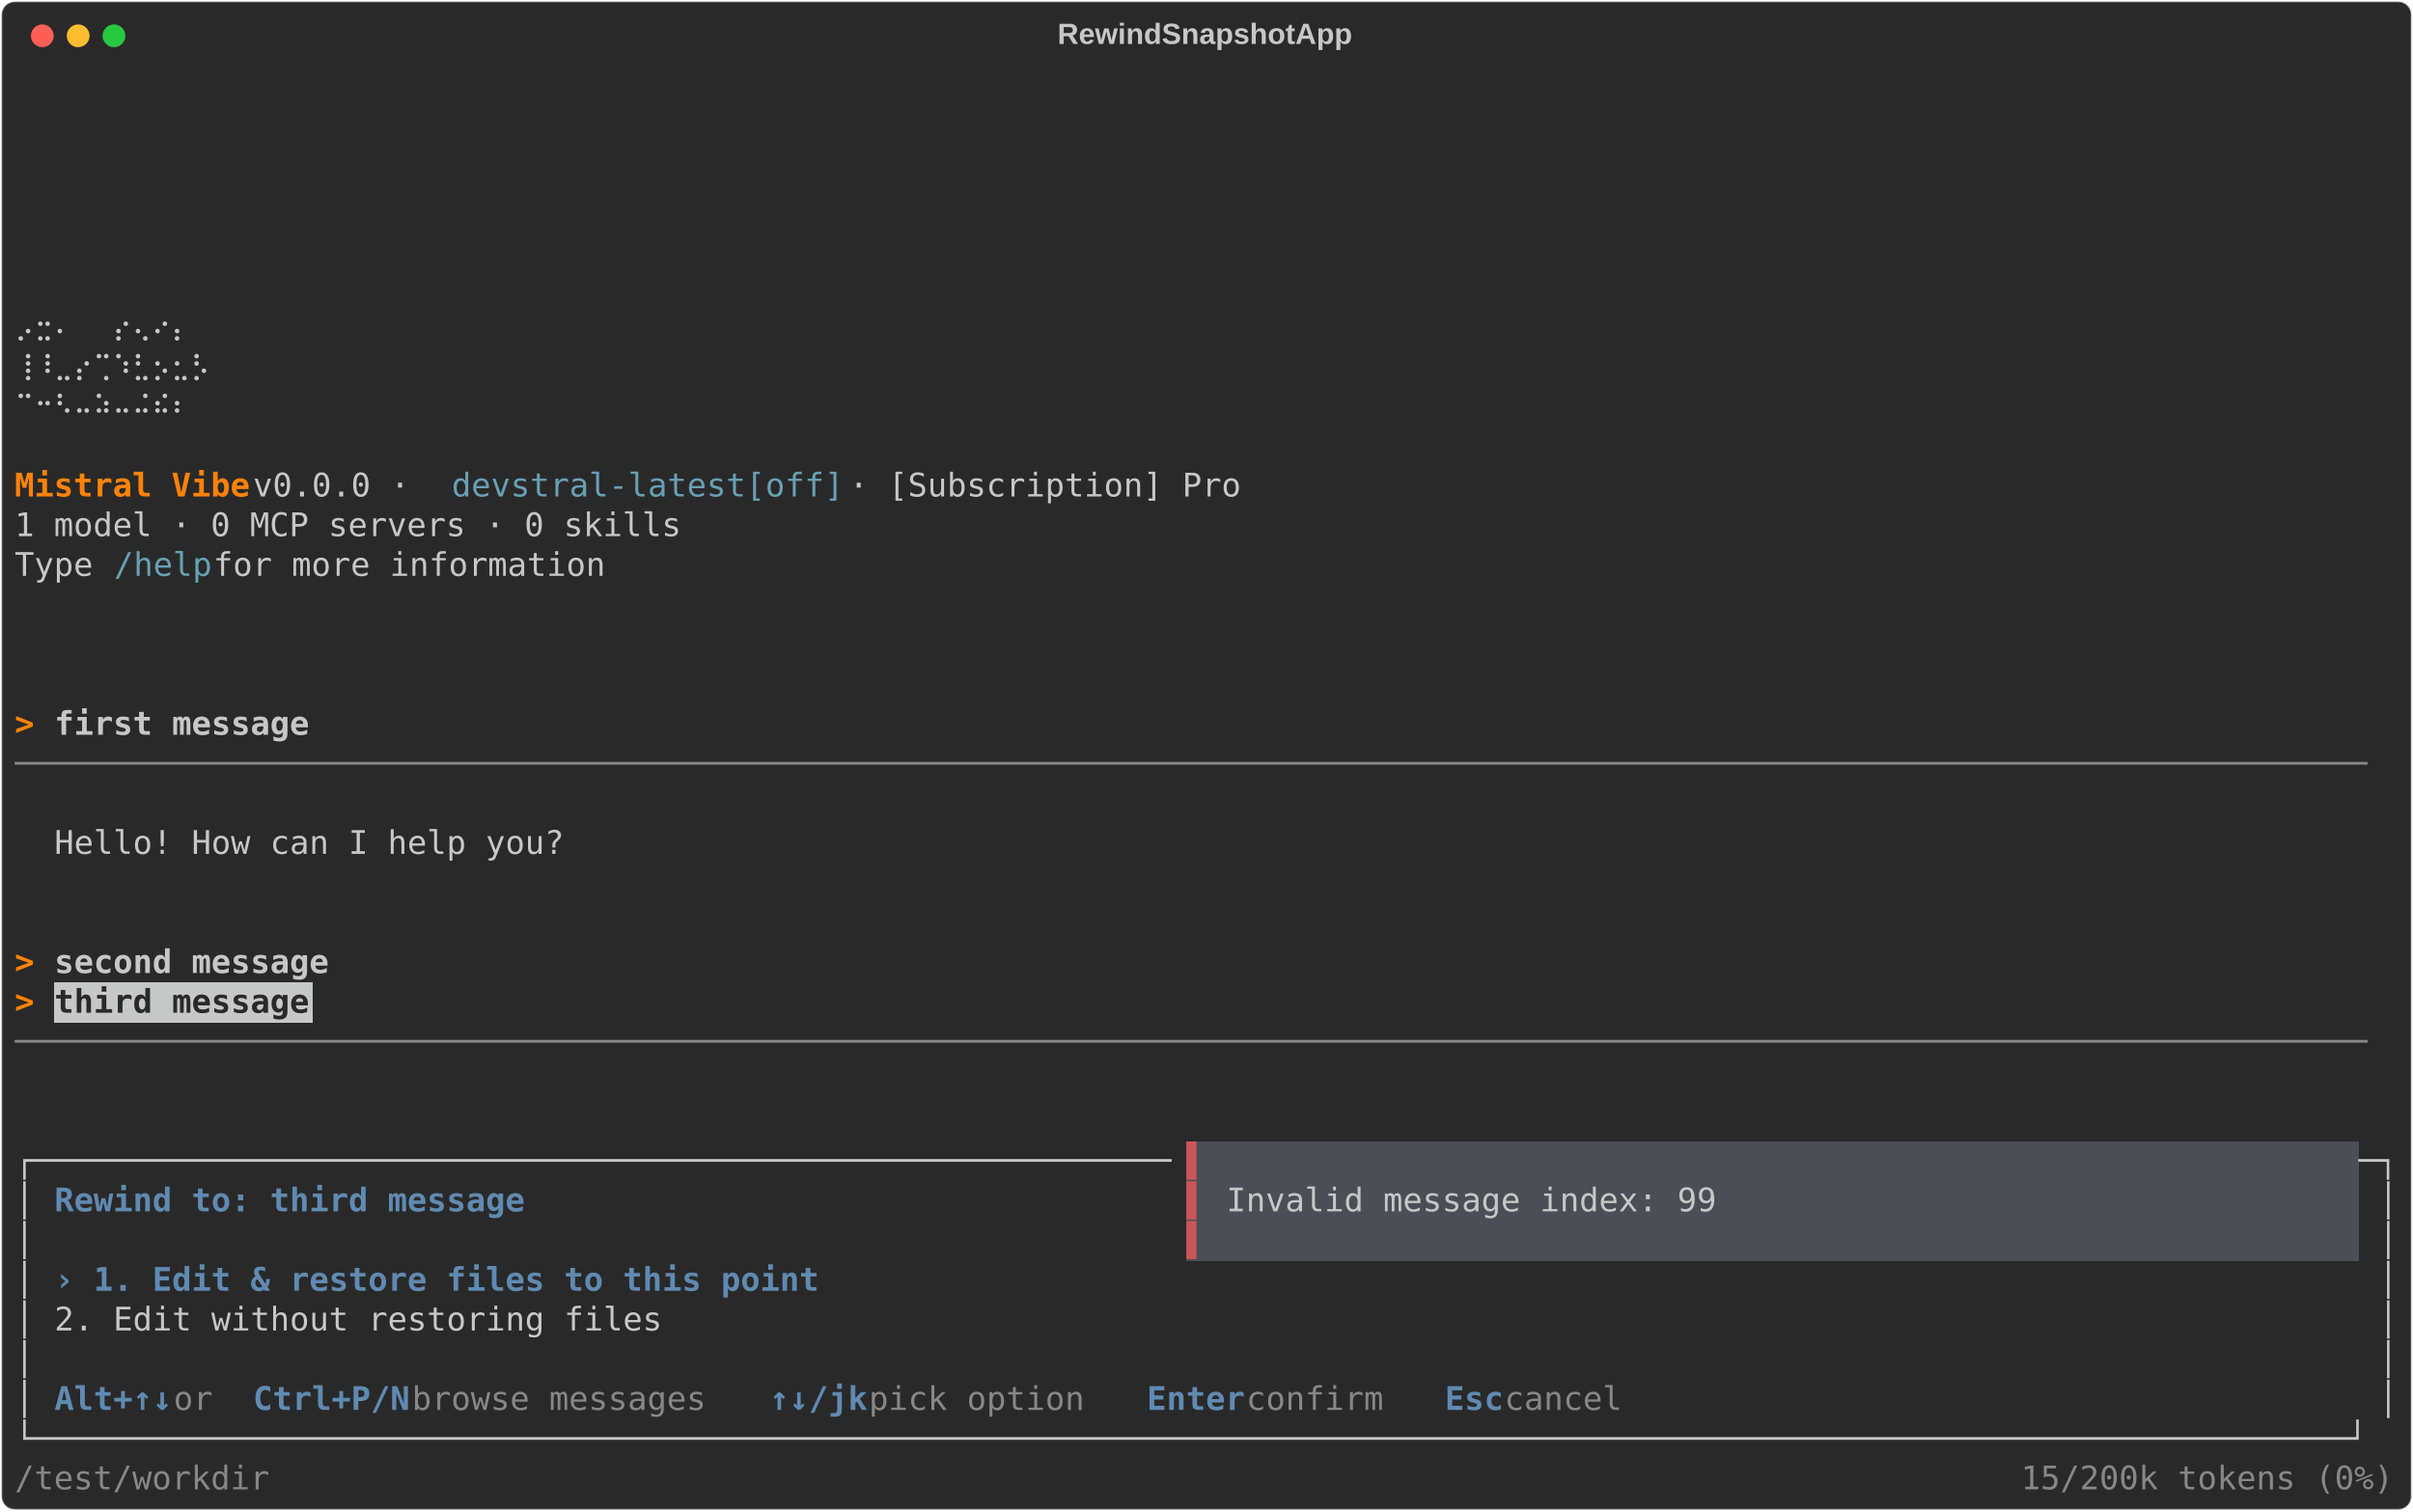
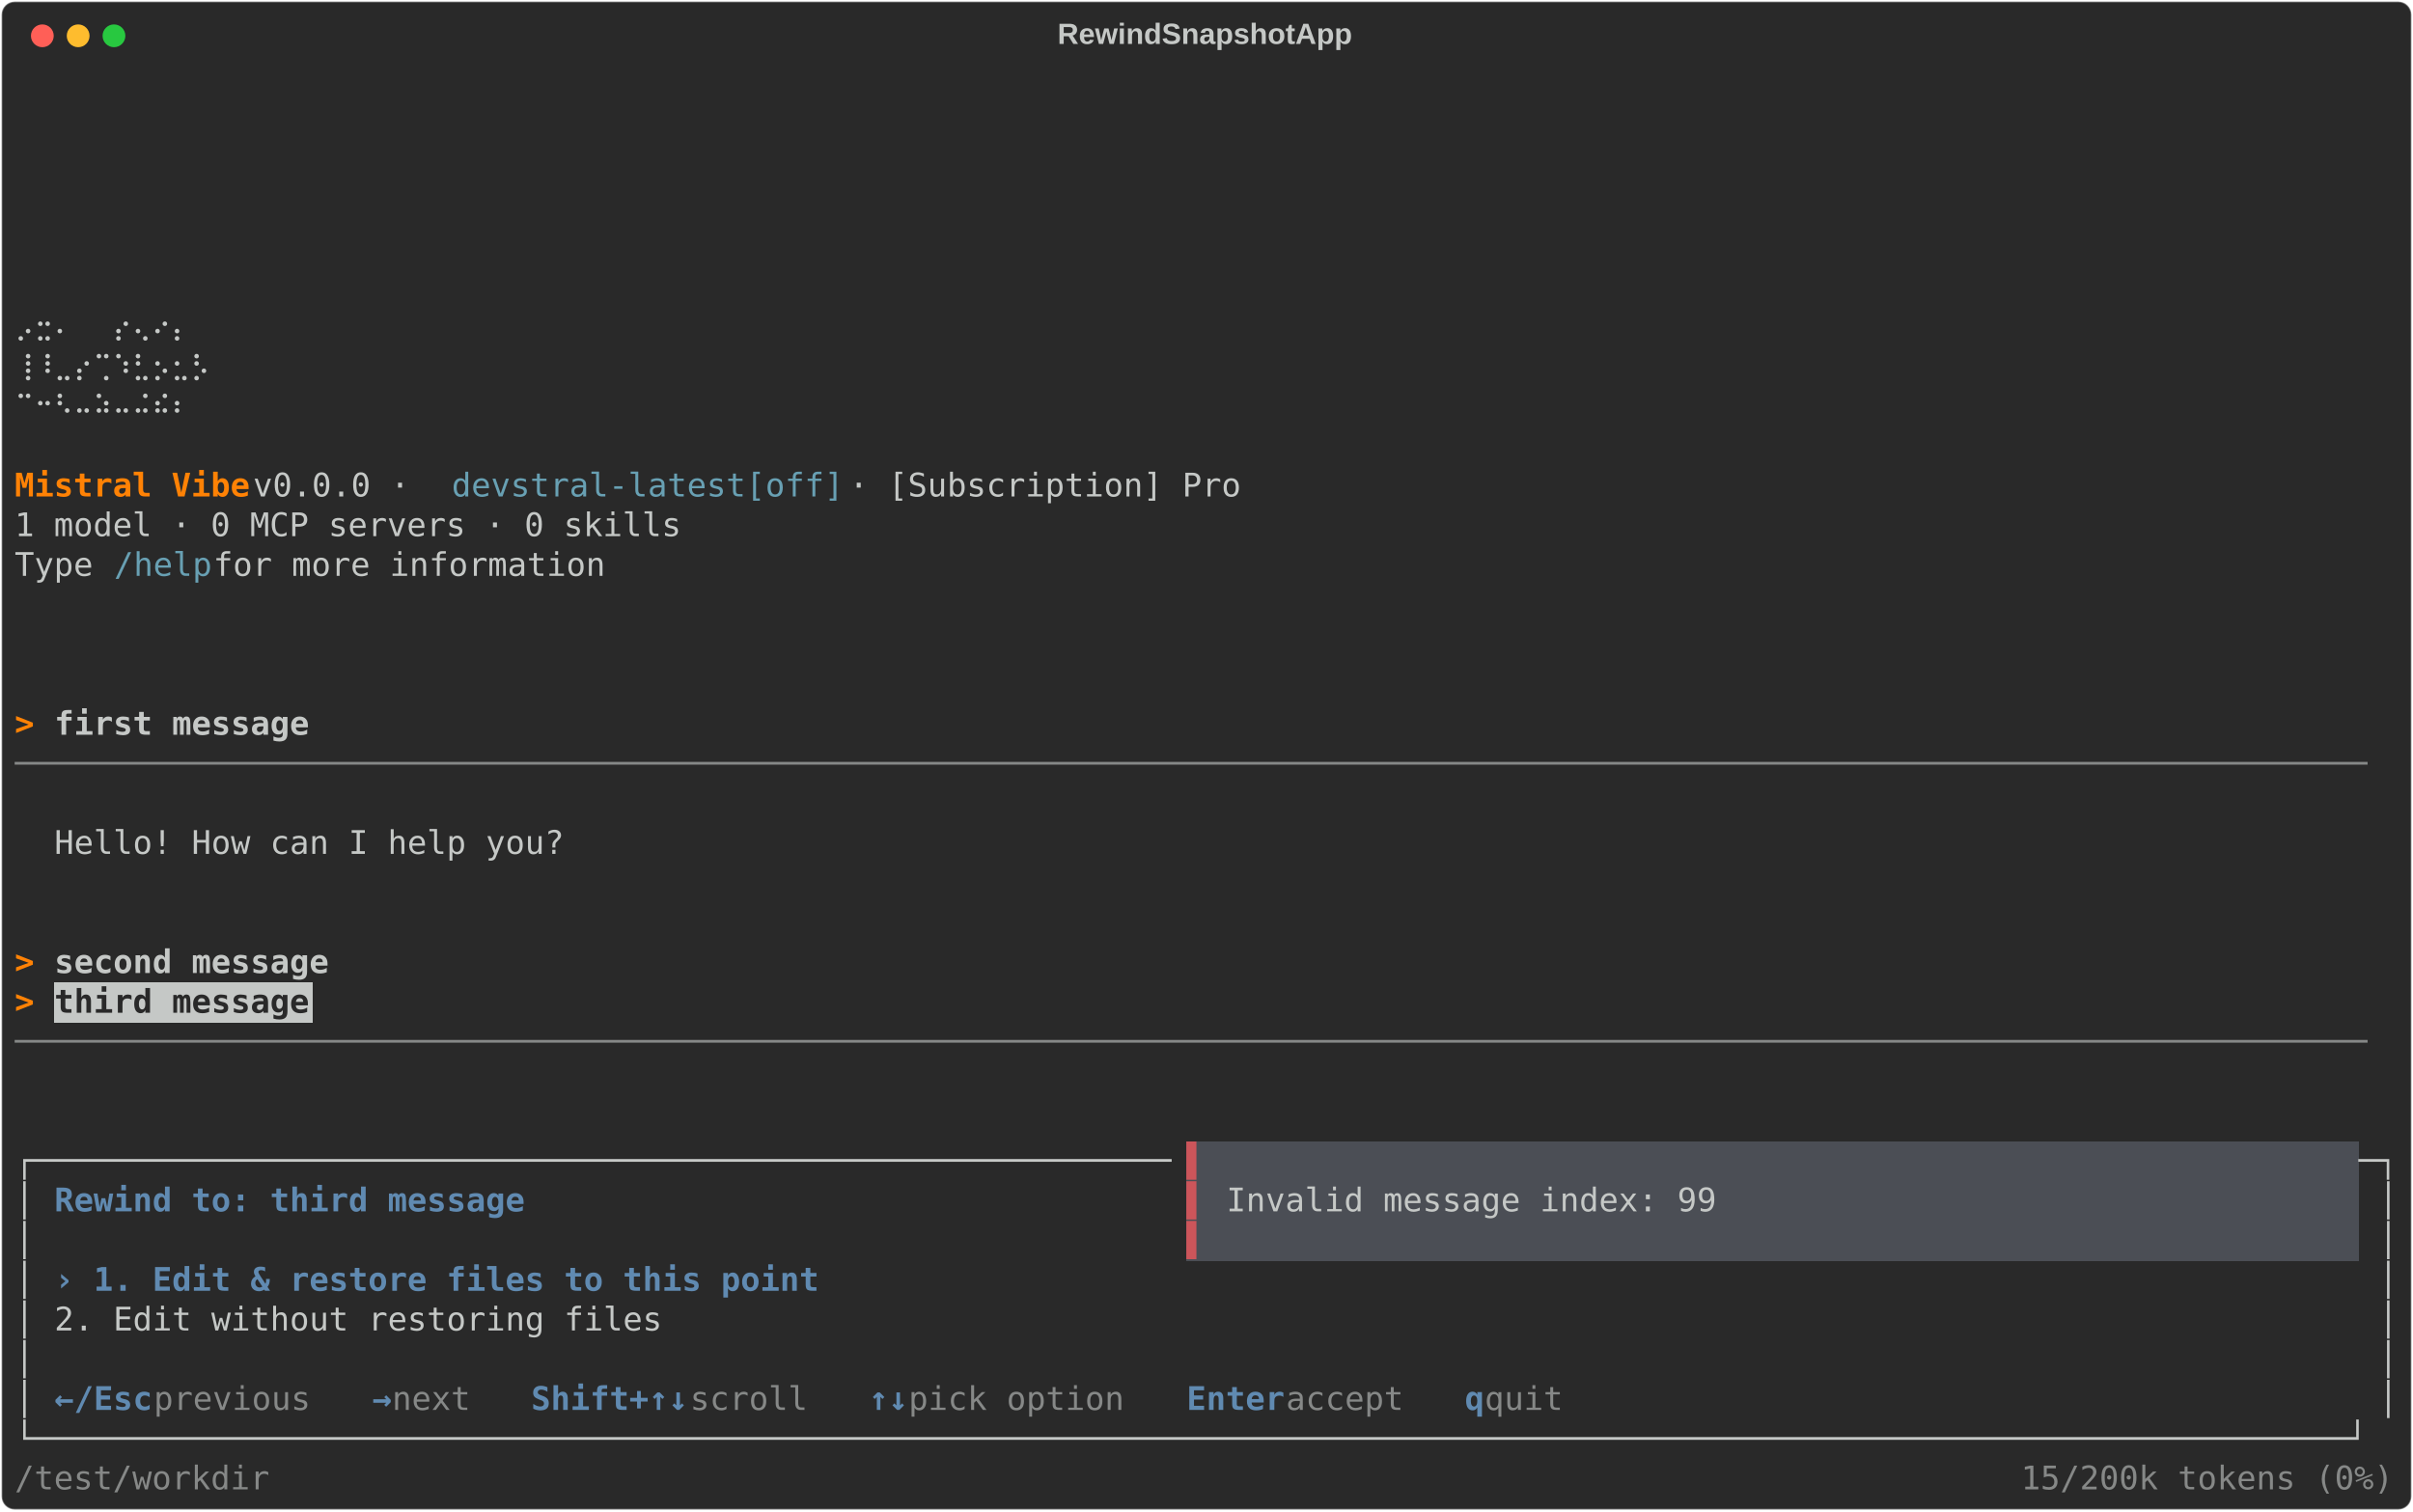
<svg xmlns="http://www.w3.org/2000/svg" class="rich-terminal" viewBox="0 0 1482 928.4">
  <style>

    @font-face {
        font-family: "Fira Code";
        src: local("FiraCode-Regular"),
                url("https://cdnjs.cloudflare.com/ajax/libs/firacode/6.2.0/woff2/FiraCode-Regular.woff2") format("woff2"),
                url("https://cdnjs.cloudflare.com/ajax/libs/firacode/6.2.0/woff/FiraCode-Regular.woff") format("woff");
        font-style: normal;
        font-weight: 400;
    }
    @font-face {
        font-family: "Fira Code";
        src: local("FiraCode-Bold"),
                url("https://cdnjs.cloudflare.com/ajax/libs/firacode/6.2.0/woff2/FiraCode-Bold.woff2") format("woff2"),
                url("https://cdnjs.cloudflare.com/ajax/libs/firacode/6.2.0/woff/FiraCode-Bold.woff") format("woff");
        font-style: bold;
        font-weight: 700;
    }

    .terminal-matrix {
        font-family: Fira Code, monospace;
        font-size: 20px;
        line-height: 24.4px;
        font-variant-east-asian: full-width;
    }

    .terminal-title {
        font-size: 18px;
        font-weight: bold;
        font-family: arial;
    }

    .terminal-r1 { fill: #c5c8c6 }
.terminal-r2 { fill: #ff8205;font-weight: bold }
.terminal-r3 { fill: #68a0b3 }
.terminal-r4 { fill: #c5c8c6;font-weight: bold }
.terminal-r5 { fill: #868887 }
.terminal-r6 { fill: #292929;font-weight: bold }
.terminal-r7 { fill: #cc555a }
.terminal-r8 { fill: #608ab1;font-weight: bold }
    </style>
  <defs>
    <clipPath id="terminal-clip-terminal">
      <rect x="0" y="0" width="1463.0" height="877.4" />
    </clipPath>
    <clipPath id="terminal-line-0">
      <rect x="0" y="1.5" width="1464" height="24.65" />
    </clipPath>
    <clipPath id="terminal-line-1">
      <rect x="0" y="25.9" width="1464" height="24.65" />
    </clipPath>
    <clipPath id="terminal-line-2">
      <rect x="0" y="50.3" width="1464" height="24.65" />
    </clipPath>
    <clipPath id="terminal-line-3">
      <rect x="0" y="74.7" width="1464" height="24.65" />
    </clipPath>
    <clipPath id="terminal-line-4">
      <rect x="0" y="99.1" width="1464" height="24.65" />
    </clipPath>
    <clipPath id="terminal-line-5">
      <rect x="0" y="123.5" width="1464" height="24.65" />
    </clipPath>
    <clipPath id="terminal-line-6">
      <rect x="0" y="147.9" width="1464" height="24.65" />
    </clipPath>
    <clipPath id="terminal-line-7">
      <rect x="0" y="172.3" width="1464" height="24.65" />
    </clipPath>
    <clipPath id="terminal-line-8">
      <rect x="0" y="196.7" width="1464" height="24.65" />
    </clipPath>
    <clipPath id="terminal-line-9">
      <rect x="0" y="221.1" width="1464" height="24.65" />
    </clipPath>
    <clipPath id="terminal-line-10">
      <rect x="0" y="245.5" width="1464" height="24.65" />
    </clipPath>
    <clipPath id="terminal-line-11">
      <rect x="0" y="269.9" width="1464" height="24.65" />
    </clipPath>
    <clipPath id="terminal-line-12">
      <rect x="0" y="294.3" width="1464" height="24.65" />
    </clipPath>
    <clipPath id="terminal-line-13">
      <rect x="0" y="318.7" width="1464" height="24.65" />
    </clipPath>
    <clipPath id="terminal-line-14">
      <rect x="0" y="343.1" width="1464" height="24.65" />
    </clipPath>
    <clipPath id="terminal-line-15">
      <rect x="0" y="367.5" width="1464" height="24.65" />
    </clipPath>
    <clipPath id="terminal-line-16">
      <rect x="0" y="391.9" width="1464" height="24.65" />
    </clipPath>
    <clipPath id="terminal-line-17">
      <rect x="0" y="416.3" width="1464" height="24.65" />
    </clipPath>
    <clipPath id="terminal-line-18">
      <rect x="0" y="440.7" width="1464" height="24.65" />
    </clipPath>
    <clipPath id="terminal-line-19">
      <rect x="0" y="465.1" width="1464" height="24.65" />
    </clipPath>
    <clipPath id="terminal-line-20">
      <rect x="0" y="489.5" width="1464" height="24.65" />
    </clipPath>
    <clipPath id="terminal-line-21">
      <rect x="0" y="513.9" width="1464" height="24.65" />
    </clipPath>
    <clipPath id="terminal-line-22">
      <rect x="0" y="538.3" width="1464" height="24.65" />
    </clipPath>
    <clipPath id="terminal-line-23">
      <rect x="0" y="562.7" width="1464" height="24.65" />
    </clipPath>
    <clipPath id="terminal-line-24">
      <rect x="0" y="587.1" width="1464" height="24.65" />
    </clipPath>
    <clipPath id="terminal-line-25">
      <rect x="0" y="611.5" width="1464" height="24.65" />
    </clipPath>
    <clipPath id="terminal-line-26">
      <rect x="0" y="635.9" width="1464" height="24.65" />
    </clipPath>
    <clipPath id="terminal-line-27">
      <rect x="0" y="660.3" width="1464" height="24.65" />
    </clipPath>
    <clipPath id="terminal-line-28">
      <rect x="0" y="684.7" width="1464" height="24.65" />
    </clipPath>
    <clipPath id="terminal-line-29">
      <rect x="0" y="709.1" width="1464" height="24.65" />
    </clipPath>
    <clipPath id="terminal-line-30">
      <rect x="0" y="733.5" width="1464" height="24.65" />
    </clipPath>
    <clipPath id="terminal-line-31">
      <rect x="0" y="757.9" width="1464" height="24.65" />
    </clipPath>
    <clipPath id="terminal-line-32">
      <rect x="0" y="782.3" width="1464" height="24.65" />
    </clipPath>
    <clipPath id="terminal-line-33">
      <rect x="0" y="806.7" width="1464" height="24.65" />
    </clipPath>
    <clipPath id="terminal-line-34">
      <rect x="0" y="831.1" width="1464" height="24.65" />
    </clipPath>
  </defs>
  <rect fill="#292929" stroke="rgba(255,255,255,0.35)" stroke-width="1" x="1" y="1" width="1480" height="926.4" rx="8" />
  <text class="terminal-title" fill="#c5c8c6" text-anchor="middle" x="740" y="27">RewindSnapshotApp</text>
  <g transform="translate(26,22)">
    <circle cx="0" cy="0" r="7" fill="#ff5f57" />
    <circle cx="22" cy="0" r="7" fill="#febc2e" />
    <circle cx="44" cy="0" r="7" fill="#28c840" />
  </g>
  <g transform="translate(9, 41)" clip-path="url(#terminal-clip-terminal)">
    <rect fill="#c5c8c6" x="24.4" y="562.7" width="158.6" height="24.65" shape-rendering="crispEdges" />
    <rect fill="#4b4e55" x="719.8" y="660.3" width="12.2" height="24.65" shape-rendering="crispEdges" />
    <rect fill="#4b4e55" x="732" y="660.3" width="707.6" height="24.65" shape-rendering="crispEdges" />
    <rect fill="#4b4e55" x="719.8" y="684.7" width="12.2" height="24.65" shape-rendering="crispEdges" />
    <rect fill="#4b4e55" x="732" y="684.7" width="12.2" height="24.65" shape-rendering="crispEdges" />
    <rect fill="#4b4e55" x="744.2" y="684.7" width="305" height="24.65" shape-rendering="crispEdges" />
    <rect fill="#4b4e55" x="1049.2" y="684.7" width="390.4" height="24.65" shape-rendering="crispEdges" />
    <rect fill="#4b4e55" x="719.8" y="709.1" width="12.2" height="24.65" shape-rendering="crispEdges" />
    <rect fill="#4b4e55" x="732" y="709.1" width="707.6" height="24.65" shape-rendering="crispEdges" />
    <g class="terminal-matrix">
      <text class="terminal-r1" x="1464" y="20" textLength="12.2" clip-path="url(#terminal-line-0)">
</text>
      <text class="terminal-r1" x="1464" y="44.4" textLength="12.2" clip-path="url(#terminal-line-1)">
</text>
      <text class="terminal-r1" x="1464" y="68.8" textLength="12.2" clip-path="url(#terminal-line-2)">
</text>
      <text class="terminal-r1" x="1464" y="93.2" textLength="12.2" clip-path="url(#terminal-line-3)">
</text>
      <text class="terminal-r1" x="1464" y="117.6" textLength="12.2" clip-path="url(#terminal-line-4)">
</text>
      <text class="terminal-r1" x="1464" y="142" textLength="12.2" clip-path="url(#terminal-line-5)">
</text>
      <text class="terminal-r1" x="0" y="166.4" textLength="134.2" clip-path="url(#terminal-line-6)">  ⡠⣒⠄  ⡔⢄⠔⡄</text>
      <text class="terminal-r1" x="1464" y="166.4" textLength="12.2" clip-path="url(#terminal-line-6)">
</text>
      <text class="terminal-r1" x="0" y="190.8" textLength="134.2" clip-path="url(#terminal-line-7)"> ⢸⠸⣀⡔⢉⠱⣃⡢⣂⡣</text>
      <text class="terminal-r1" x="1464" y="190.8" textLength="12.2" clip-path="url(#terminal-line-7)">
</text>
      <text class="terminal-r1" x="0" y="215.2" textLength="134.2" clip-path="url(#terminal-line-8)">  ⠉⠒⠣⠤⠵⠤⠬⠮⠆</text>
      <text class="terminal-r1" x="1464" y="215.2" textLength="12.2" clip-path="url(#terminal-line-8)">
</text>
      <text class="terminal-r1" x="1464" y="239.6" textLength="12.2" clip-path="url(#terminal-line-9)">
</text>
      <text class="terminal-r2" x="0" y="264" textLength="146.4" clip-path="url(#terminal-line-10)">Mistral Vibe</text>
      <text class="terminal-r1" x="146.4" y="264" textLength="122" clip-path="url(#terminal-line-10)"> v0.0.0 · </text>
      <text class="terminal-r3" x="268.4" y="264" textLength="244" clip-path="url(#terminal-line-10)">devstral-latest[off]</text>
      <text class="terminal-r1" x="512.4" y="264" textLength="256.2" clip-path="url(#terminal-line-10)"> · [Subscription] Pro</text>
      <text class="terminal-r1" x="1464" y="264" textLength="12.2" clip-path="url(#terminal-line-10)">
</text>
      <text class="terminal-r1" x="0" y="288.4" textLength="414.8" clip-path="url(#terminal-line-11)">1 model · 0 MCP servers · 0 skills</text>
      <text class="terminal-r1" x="1464" y="288.4" textLength="12.2" clip-path="url(#terminal-line-11)">
</text>
      <text class="terminal-r1" x="0" y="312.8" textLength="61" clip-path="url(#terminal-line-12)">Type </text>
      <text class="terminal-r3" x="61" y="312.8" textLength="61" clip-path="url(#terminal-line-12)">/help</text>
      <text class="terminal-r1" x="122" y="312.8" textLength="256.2" clip-path="url(#terminal-line-12)"> for more information</text>
      <text class="terminal-r1" x="1464" y="312.8" textLength="12.2" clip-path="url(#terminal-line-12)">
</text>
      <text class="terminal-r1" x="1464" y="337.2" textLength="12.2" clip-path="url(#terminal-line-13)">
</text>
      <text class="terminal-r1" x="1464" y="361.6" textLength="12.2" clip-path="url(#terminal-line-14)">
</text>
      <text class="terminal-r1" x="1464" y="386" textLength="12.2" clip-path="url(#terminal-line-15)">
</text>
      <text class="terminal-r2" x="0" y="410.4" textLength="24.4" clip-path="url(#terminal-line-16)">&gt; </text>
      <text class="terminal-r4" x="24.4" y="410.4" textLength="158.6" clip-path="url(#terminal-line-16)">first message</text>
      <text class="terminal-r1" x="1464" y="410.4" textLength="12.2" clip-path="url(#terminal-line-16)">
</text>
      <text class="terminal-r5" x="0" y="434.8" textLength="1464" clip-path="url(#terminal-line-17)">────────────────────────────────────────────────────────────────────────────────────────────────────────────────────────</text>
      <text class="terminal-r1" x="1464" y="434.8" textLength="12.2" clip-path="url(#terminal-line-17)">
</text>
      <text class="terminal-r1" x="1464" y="459.2" textLength="12.2" clip-path="url(#terminal-line-18)">
</text>
      <text class="terminal-r1" x="24.4" y="483.6" textLength="317.2" clip-path="url(#terminal-line-19)">Hello! How can I help you?</text>
      <text class="terminal-r1" x="1464" y="483.6" textLength="12.2" clip-path="url(#terminal-line-19)">
</text>
      <text class="terminal-r1" x="1464" y="508" textLength="12.2" clip-path="url(#terminal-line-20)">
</text>
      <text class="terminal-r1" x="1464" y="532.4" textLength="12.2" clip-path="url(#terminal-line-21)">
</text>
      <text class="terminal-r2" x="0" y="556.8" textLength="24.4" clip-path="url(#terminal-line-22)">&gt; </text>
      <text class="terminal-r4" x="24.4" y="556.8" textLength="170.8" clip-path="url(#terminal-line-22)">second message</text>
      <text class="terminal-r1" x="1464" y="556.8" textLength="12.2" clip-path="url(#terminal-line-22)">
</text>
      <text class="terminal-r2" x="0" y="581.2" textLength="24.4" clip-path="url(#terminal-line-23)">&gt; </text>
      <text class="terminal-r6" x="24.4" y="581.2" textLength="158.6" clip-path="url(#terminal-line-23)">third message</text>
      <text class="terminal-r1" x="1464" y="581.2" textLength="12.2" clip-path="url(#terminal-line-23)">
</text>
      <text class="terminal-r5" x="0" y="605.6" textLength="1464" clip-path="url(#terminal-line-24)">────────────────────────────────────────────────────────────────────────────────────────────────────────────────────────</text>
      <text class="terminal-r1" x="1464" y="605.6" textLength="12.2" clip-path="url(#terminal-line-24)">
</text>
      <text class="terminal-r1" x="1464" y="630" textLength="12.2" clip-path="url(#terminal-line-25)">
</text>
      <text class="terminal-r1" x="1464" y="654.4" textLength="12.2" clip-path="url(#terminal-line-26)">
</text>
      <text class="terminal-r1" x="0" y="678.8" textLength="719.8" clip-path="url(#terminal-line-27)">┌──────────────────────────────────────────────────────────</text>
      <text class="terminal-r7" x="719.8" y="678.8" textLength="12.2" clip-path="url(#terminal-line-27)">▌</text>
      <text class="terminal-r1" x="1439.6" y="678.8" textLength="24.4" clip-path="url(#terminal-line-27)">─┐</text>
      <text class="terminal-r1" x="1464" y="678.8" textLength="12.2" clip-path="url(#terminal-line-27)">
</text>
      <text class="terminal-r1" x="0" y="703.2" textLength="12.2" clip-path="url(#terminal-line-28)">│</text>
      <text class="terminal-r8" x="24.4" y="703.2" textLength="292.8" clip-path="url(#terminal-line-28)">Rewind to: third message</text>
      <text class="terminal-r7" x="719.8" y="703.2" textLength="12.2" clip-path="url(#terminal-line-28)">▌</text>
      <text class="terminal-r1" x="744.2" y="703.2" textLength="305" clip-path="url(#terminal-line-28)">Invalid message index: 99</text>
      <text class="terminal-r1" x="1451.8" y="703.2" textLength="12.2" clip-path="url(#terminal-line-28)">│</text>
      <text class="terminal-r1" x="1464" y="703.2" textLength="12.2" clip-path="url(#terminal-line-28)">
</text>
      <text class="terminal-r1" x="0" y="727.6" textLength="12.2" clip-path="url(#terminal-line-29)">│</text>
      <text class="terminal-r7" x="719.8" y="727.6" textLength="12.2" clip-path="url(#terminal-line-29)">▌</text>
      <text class="terminal-r1" x="1451.8" y="727.6" textLength="12.2" clip-path="url(#terminal-line-29)">│</text>
      <text class="terminal-r1" x="1464" y="727.6" textLength="12.2" clip-path="url(#terminal-line-29)">
</text>
      <text class="terminal-r1" x="0" y="752" textLength="12.2" clip-path="url(#terminal-line-30)">│</text>
      <text class="terminal-r8" x="24.4" y="752" textLength="475.8" clip-path="url(#terminal-line-30)">› 1. Edit &amp; restore files to this point</text>
      <text class="terminal-r1" x="1451.8" y="752" textLength="12.2" clip-path="url(#terminal-line-30)">│</text>
      <text class="terminal-r1" x="1464" y="752" textLength="12.2" clip-path="url(#terminal-line-30)">
</text>
      <text class="terminal-r1" x="0" y="776.4" textLength="12.2" clip-path="url(#terminal-line-31)">│</text>
      <text class="terminal-r1" x="24.4" y="776.4" textLength="402.6" clip-path="url(#terminal-line-31)">  2. Edit without restoring files</text>
      <text class="terminal-r1" x="1451.8" y="776.4" textLength="12.2" clip-path="url(#terminal-line-31)">│</text>
      <text class="terminal-r1" x="1464" y="776.4" textLength="12.2" clip-path="url(#terminal-line-31)">
</text>
      <text class="terminal-r1" x="0" y="800.8" textLength="12.2" clip-path="url(#terminal-line-32)">│</text>
      <text class="terminal-r1" x="1451.8" y="800.8" textLength="12.2" clip-path="url(#terminal-line-32)">│</text>
      <text class="terminal-r1" x="1464" y="800.8" textLength="12.2" clip-path="url(#terminal-line-32)">
</text>
      <text class="terminal-r1" x="0" y="825.2" textLength="12.2" clip-path="url(#terminal-line-33)">│</text>
-       <text class="terminal-r8" x="24.4" y="825.2" textLength="73.2" clip-path="url(#terminal-line-33)">Alt+↑↓</text>
-       <text class="terminal-r5" x="97.6" y="825.2" textLength="48.8" clip-path="url(#terminal-line-33)"> or </text>
-       <text class="terminal-r8" x="146.4" y="825.2" textLength="97.6" clip-path="url(#terminal-line-33)">Ctrl+P/N</text>
-       <text class="terminal-r5" x="244" y="825.2" textLength="219.6" clip-path="url(#terminal-line-33)"> browse messages  </text>
-       <text class="terminal-r8" x="463.6" y="825.2" textLength="61" clip-path="url(#terminal-line-33)">↑↓/jk</text>
-       <text class="terminal-r5" x="524.6" y="825.2" textLength="170.8" clip-path="url(#terminal-line-33)"> pick option  </text>
-       <text class="terminal-r8" x="695.4" y="825.2" textLength="61" clip-path="url(#terminal-line-33)">Enter</text>
-       <text class="terminal-r5" x="756.4" y="825.2" textLength="122" clip-path="url(#terminal-line-33)"> confirm  </text>
-       <text class="terminal-r8" x="878.4" y="825.2" textLength="36.6" clip-path="url(#terminal-line-33)">Esc</text>
-       <text class="terminal-r5" x="915" y="825.2" textLength="85.4" clip-path="url(#terminal-line-33)"> cancel</text>
+       <text class="terminal-r8" x="24.4" y="825.2" textLength="61" clip-path="url(#terminal-line-33)">←/Esc</text>
+       <text class="terminal-r5" x="85.4" y="825.2" textLength="134.2" clip-path="url(#terminal-line-33)"> previous  </text>
+       <text class="terminal-r8" x="219.6" y="825.2" textLength="12.2" clip-path="url(#terminal-line-33)">→</text>
+       <text class="terminal-r5" x="231.8" y="825.2" textLength="85.4" clip-path="url(#terminal-line-33)"> next  </text>
+       <text class="terminal-r8" x="317.2" y="825.2" textLength="97.6" clip-path="url(#terminal-line-33)">Shift+↑↓</text>
+       <text class="terminal-r5" x="414.8" y="825.2" textLength="109.8" clip-path="url(#terminal-line-33)"> scroll  </text>
+       <text class="terminal-r8" x="524.6" y="825.2" textLength="24.4" clip-path="url(#terminal-line-33)">↑↓</text>
+       <text class="terminal-r5" x="549" y="825.2" textLength="170.8" clip-path="url(#terminal-line-33)"> pick option  </text>
+       <text class="terminal-r8" x="719.8" y="825.2" textLength="61" clip-path="url(#terminal-line-33)">Enter</text>
+       <text class="terminal-r5" x="780.8" y="825.2" textLength="109.8" clip-path="url(#terminal-line-33)"> accept  </text>
+       <text class="terminal-r8" x="890.6" y="825.2" textLength="12.2" clip-path="url(#terminal-line-33)">q</text>
+       <text class="terminal-r5" x="902.8" y="825.2" textLength="61" clip-path="url(#terminal-line-33)"> quit</text>
      <text class="terminal-r1" x="1451.8" y="825.2" textLength="12.2" clip-path="url(#terminal-line-33)">│</text>
      <text class="terminal-r1" x="1464" y="825.2" textLength="12.2" clip-path="url(#terminal-line-33)">
</text>
      <text class="terminal-r1" x="0" y="849.6" textLength="1464" clip-path="url(#terminal-line-34)">└──────────────────────────────────────────────────────────────────────────────────────────────────────────────────────┘</text>
      <text class="terminal-r1" x="1464" y="849.6" textLength="12.2" clip-path="url(#terminal-line-34)">
</text>
      <text class="terminal-r5" x="0" y="874" textLength="158.6" clip-path="url(#terminal-line-35)">/test/workdir</text>
      <text class="terminal-r5" x="1232.2" y="874" textLength="231.8" clip-path="url(#terminal-line-35)">15/200k tokens (0%)</text>
    </g>
  </g>
</svg>
